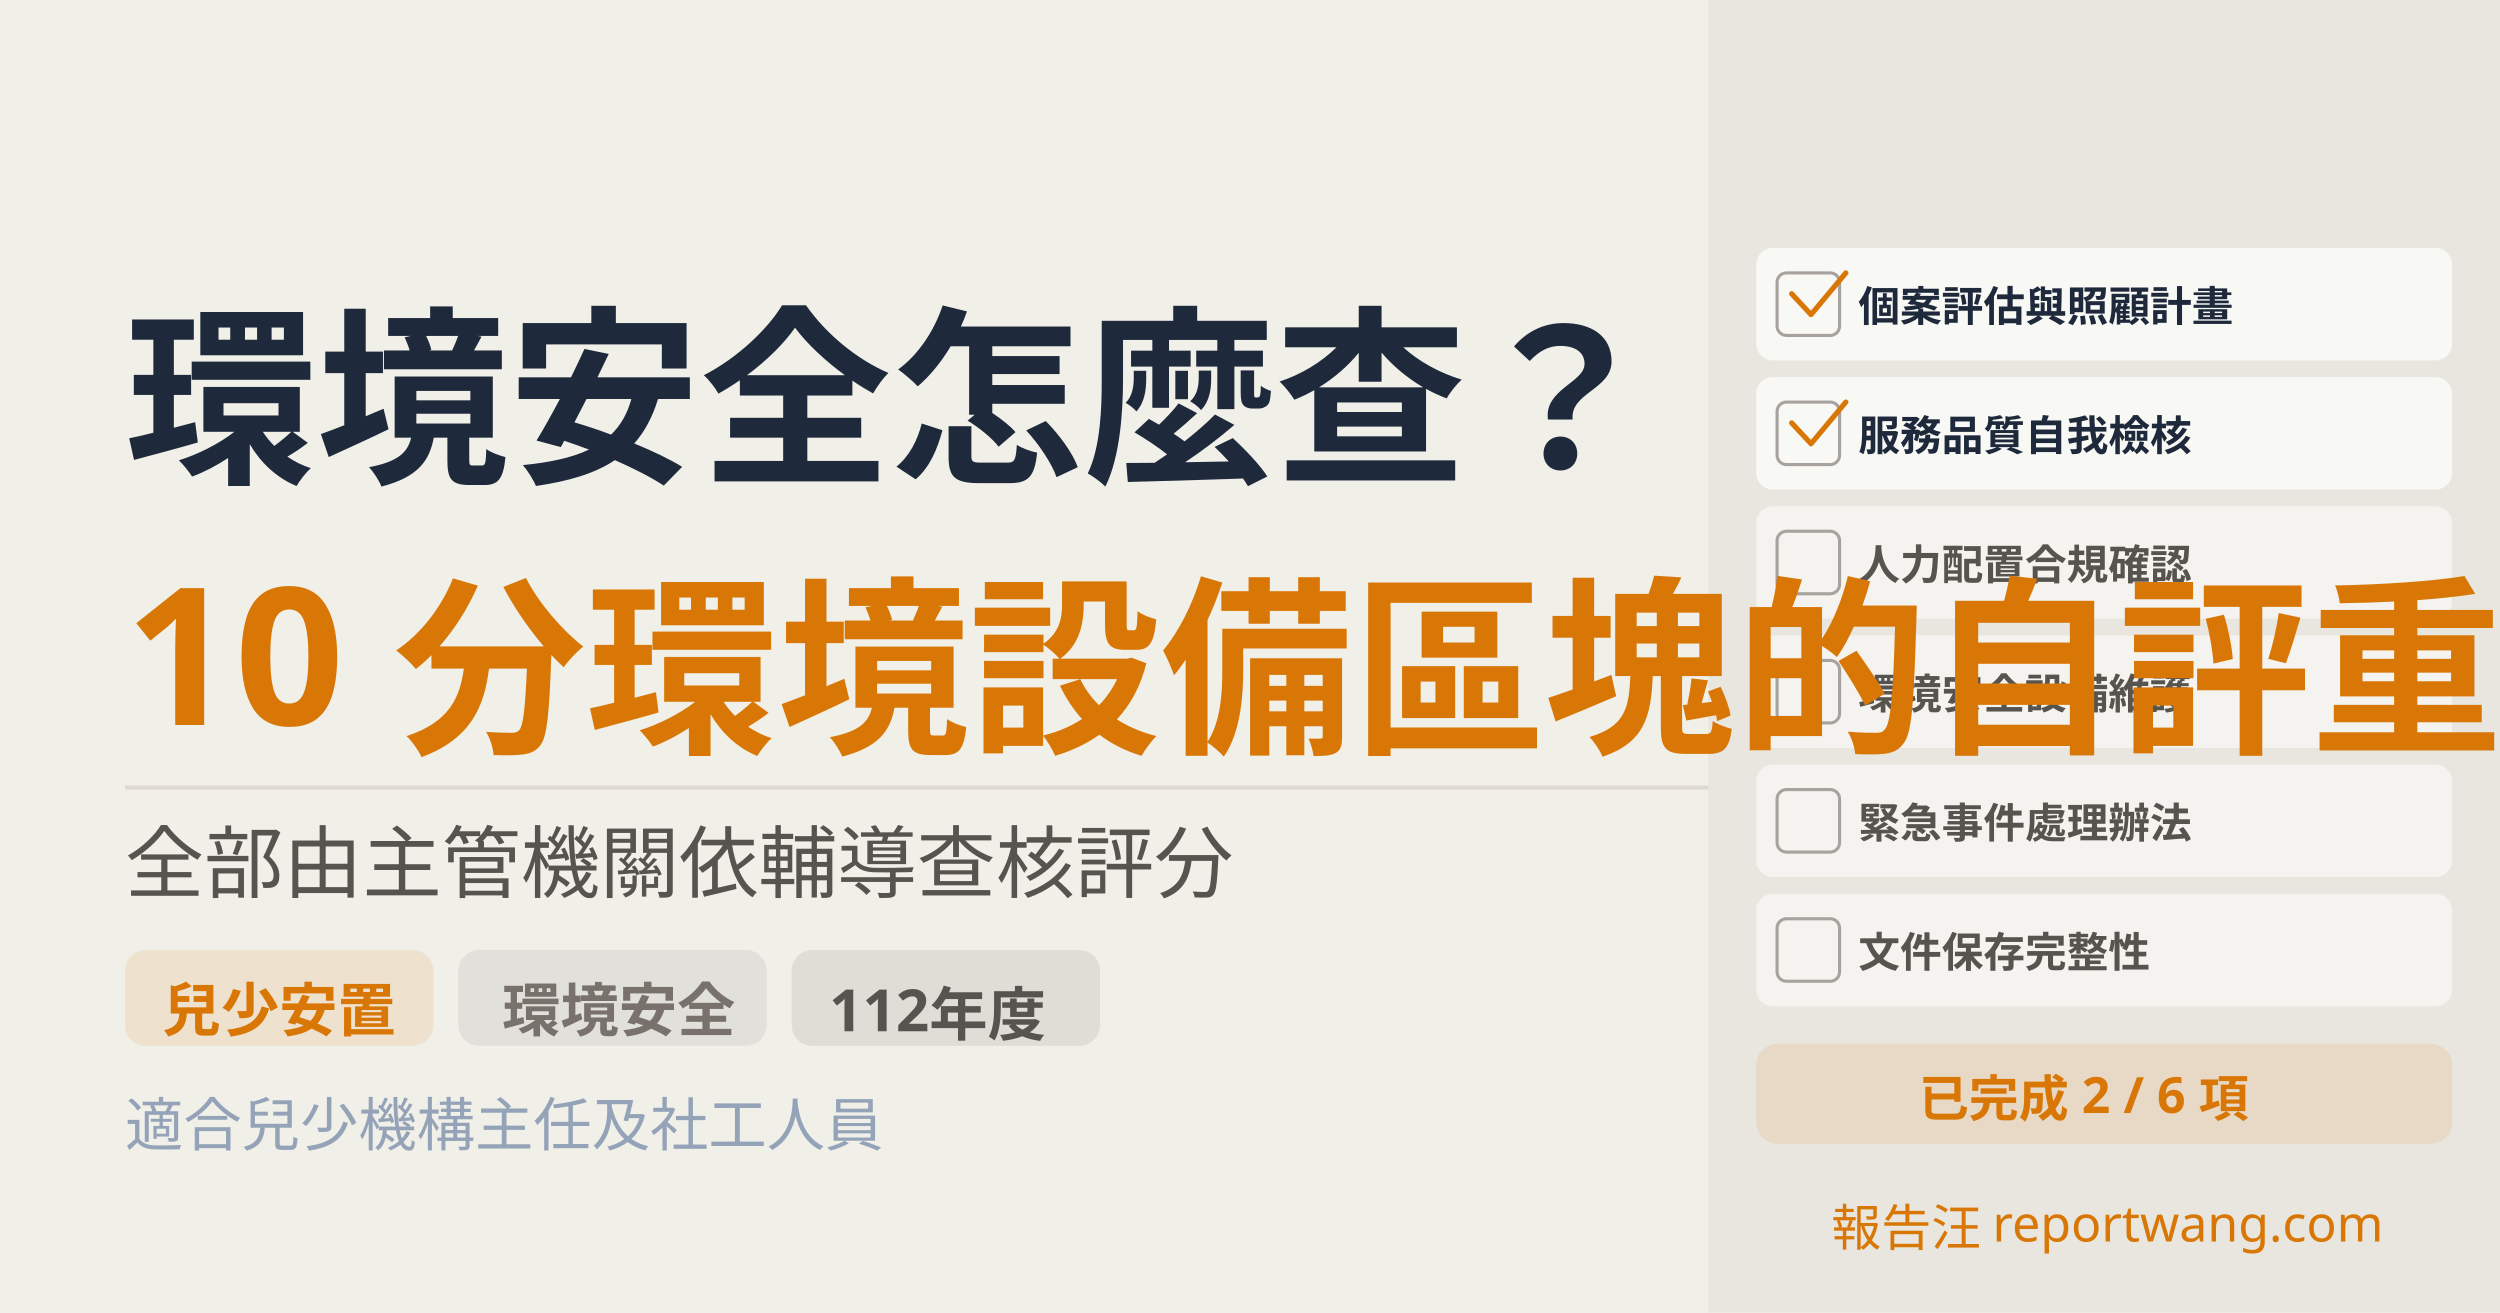
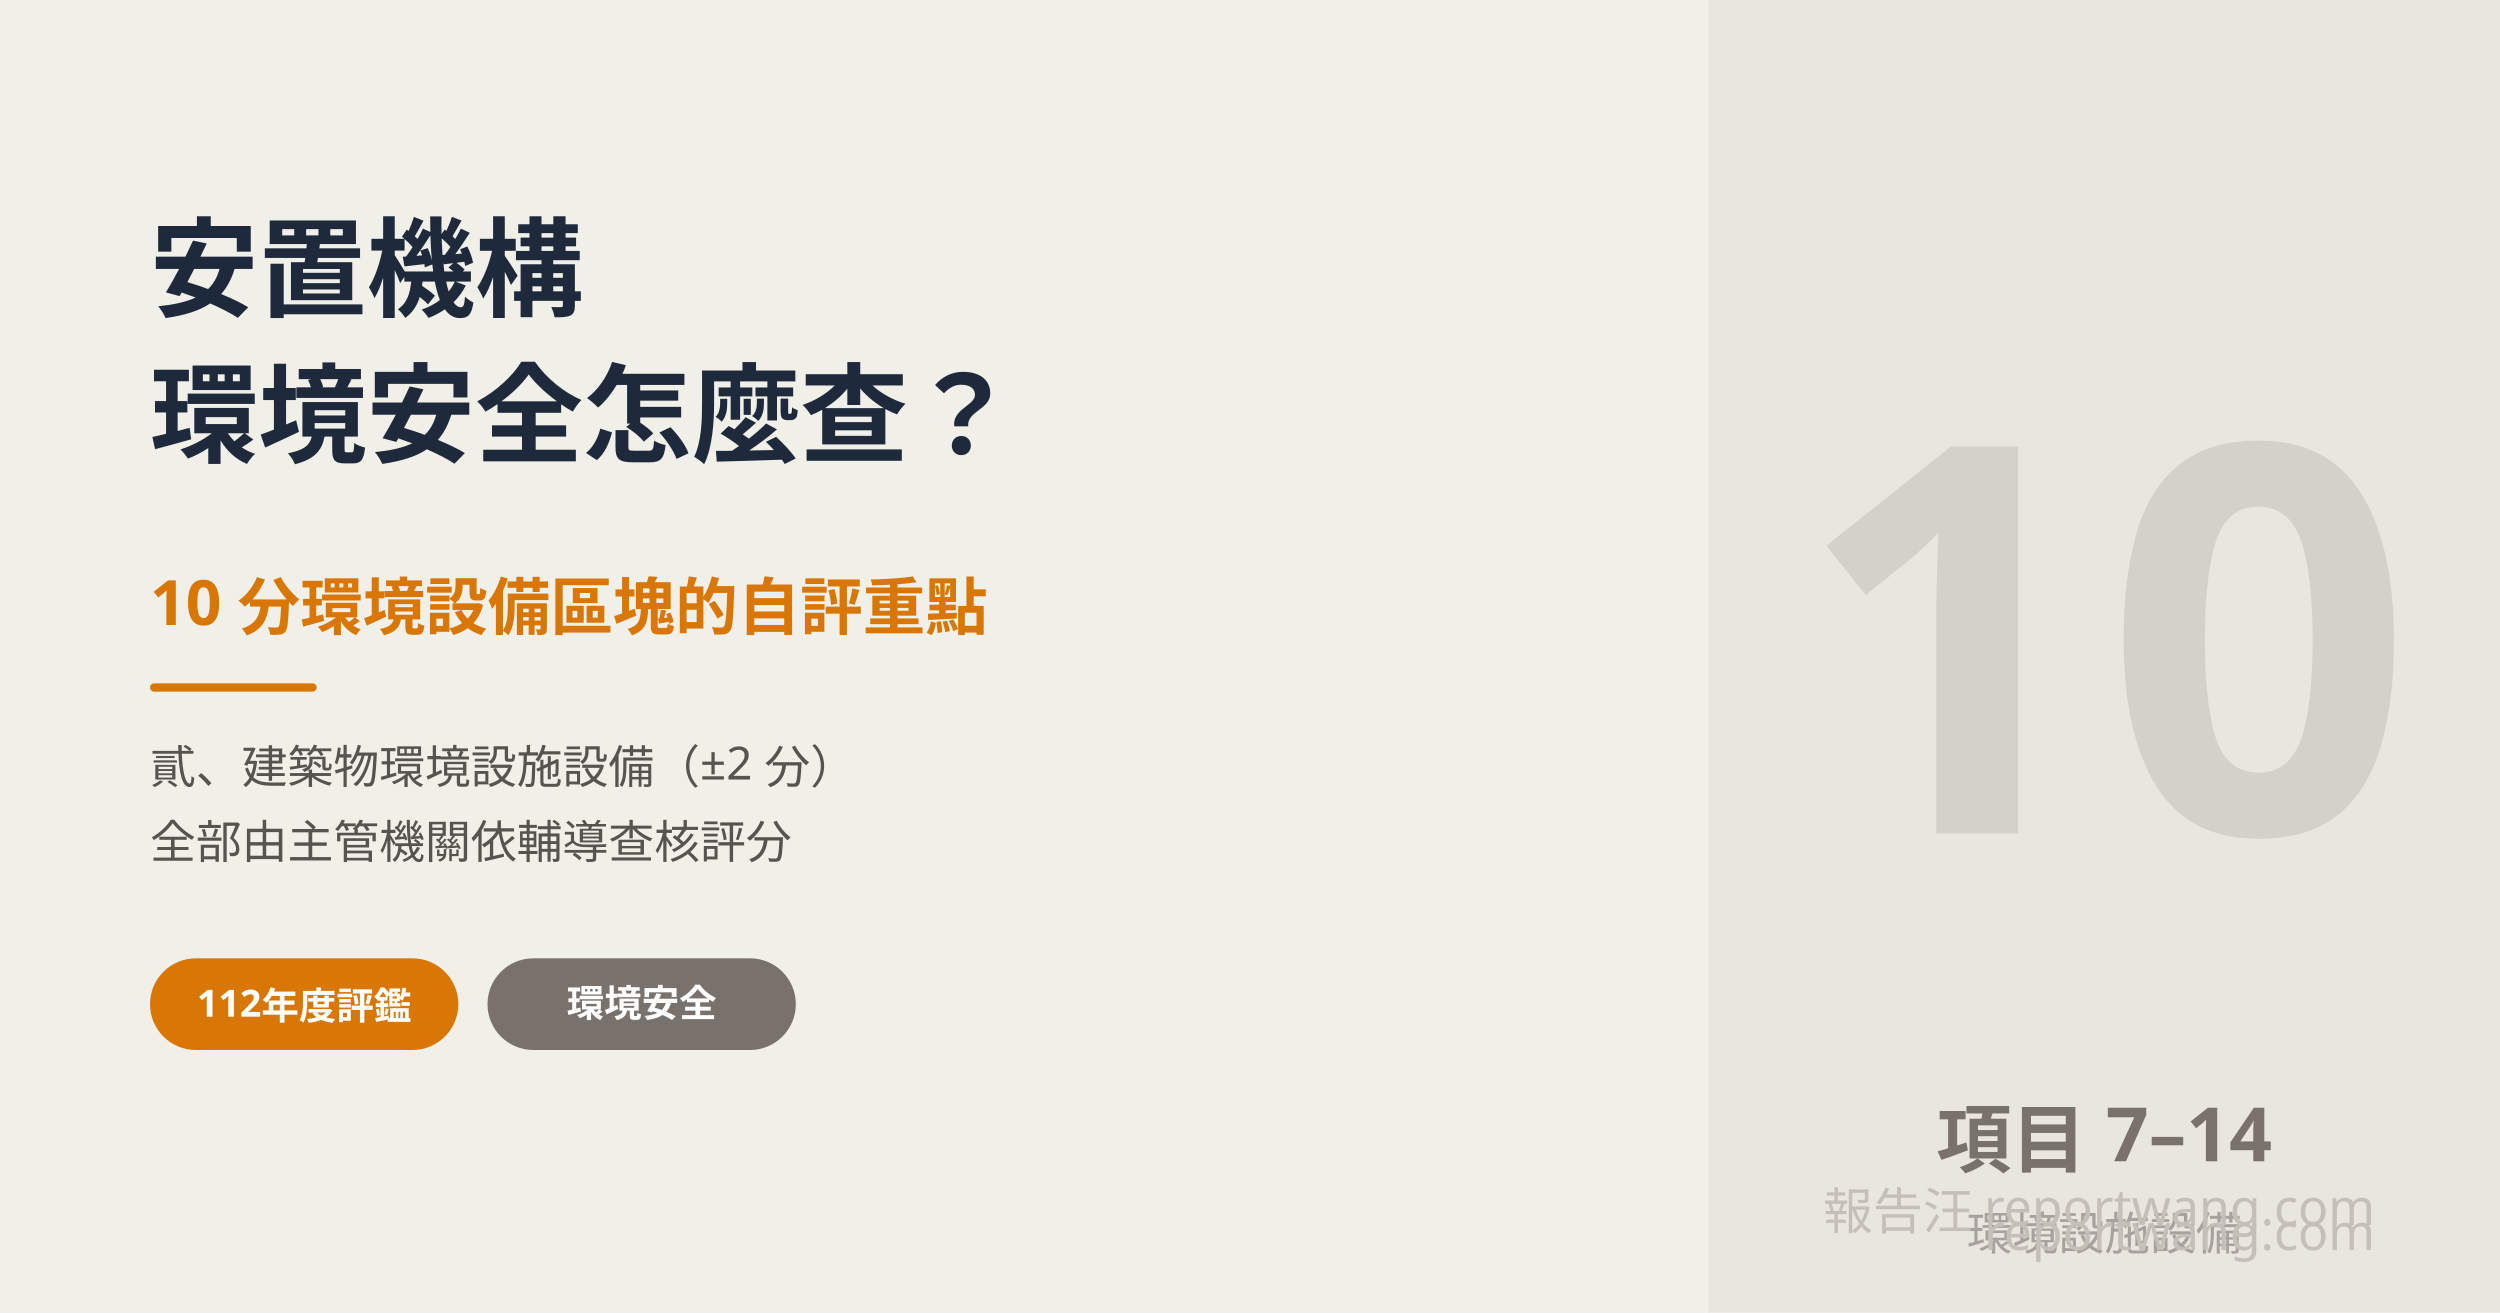
- <svg xmlns="http://www.w3.org/2000/svg" width="1200" height="630" viewBox="0 0 1200 630" fill="none" font-family="'Noto Sans TC', sans-serif">
+ <svg xmlns="http://www.w3.org/2000/svg" viewBox="0 0 1200 630" width="1200" height="630" font-family="'Noto Sans TC', sans-serif">
+   <defs>
+     <style>
+       text { font-family: 'Noto Sans TC', sans-serif; }
+     </style>
+   </defs>
  <rect width="1200" height="630" fill="#f0efe8" />
-   <g clip-path="url(#clip-youth-care-environment)">
-     <path d="M1200 0H0V630H1200V0Z" fill="#F0EFE8" />
-     <path d="M1200 0H820V630H1200V0Z" fill="#E8E6DE" />
-     <text fill="#57534E" style="white-space: pre" xml:space="preserve" font-size="26" font-weight="bold" letter-spacing="0em">
-       <tspan x="1010.000" y="92.336" />
-     </text>
-     <path opacity="0.7" d="M1169 119H851C846.582 119 843 122.582 843 127V165C843 169.418 846.582 173 851 173H1169C1173.42 173 1177 169.418 1177 165V127C1177 122.582 1173.42 119 1169 119Z" fill="white" />
-     <path d="M878.5 131H857.5C855.015 131 853 133.015 853 135.5V156.5C853 158.985 855.015 161 857.5 161H878.5C880.985 161 883 158.985 883 156.5V135.5C883 133.015 880.985 131 878.5 131Z" stroke="#A8A29E" stroke-width="1.5" />
-     <path d="M860 141L869.286 151L886 131" stroke="#D97706" stroke-width="2.5" stroke-linecap="round" stroke-linejoin="round" />
-     <text fill="#1E293B" style="white-space: pre" xml:space="preserve" font-size="20" font-weight="bold" letter-spacing="0em">
-       <tspan x="892" y="154.22">個案評估與照顧計畫</tspan>
-     </text>
-     <path opacity="0.7" d="M1169 181H851C846.582 181 843 184.582 843 189V227C843 231.418 846.582 235 851 235H1169C1173.42 235 1177 231.418 1177 227V189C1177 184.582 1173.42 181 1169 181Z" fill="white" />
-     <path d="M878.5 193H857.5C855.015 193 853 195.015 853 197.5V218.5C853 220.985 855.015 223 857.5 223H878.5C880.985 223 883 220.985 883 218.5V197.5C883 195.015 880.985 193 878.5 193Z" stroke="#A8A29E" stroke-width="1.5" />
-     <path d="M860 203L869.286 213L886 193" stroke="#D97706" stroke-width="2.5" stroke-linecap="round" stroke-linejoin="round" />
-     <text fill="#1E293B" style="white-space: pre" xml:space="preserve" font-size="20" font-weight="bold" letter-spacing="0em">
-       <tspan x="892" y="216.22">服務品質自我檢核</tspan>
-     </text>
-     <path opacity="0.5" d="M1169 243H851C846.582 243 843 246.582 843 251V289C843 293.418 846.582 297 851 297H1169C1173.42 297 1177 293.418 1177 289V251C1177 246.582 1173.42 243 1169 243Z" fill="white" />
-     <path d="M878.5 255H857.5C855.015 255 853 257.015 853 259.5V280.5C853 282.985 855.015 285 857.5 285H878.5C880.985 285 883 282.985 883 280.5V259.5C883 257.015 880.985 255 878.5 255Z" stroke="#A8A29E" stroke-width="1.5" />
-     <text fill="#57534E" style="white-space: pre" xml:space="preserve" font-size="20" font-weight="bold" letter-spacing="0em">
-       <tspan x="892" y="278.22">人力配置合規確認</tspan>
-     </text>
-     <path opacity="0.5" d="M1169 305H851C846.582 305 843 308.582 843 313V351C843 355.418 846.582 359 851 359H1169C1173.42 359 1177 355.418 1177 351V313C1177 308.582 1173.42 305 1169 305Z" fill="white" />
-     <path d="M878.5 317H857.5C855.015 317 853 319.015 853 321.5V342.5C853 344.985 855.015 347 857.5 347H878.5C880.985 347 883 344.985 883 342.5V321.5C883 319.015 880.985 317 878.5 317Z" stroke="#A8A29E" stroke-width="1.5" />
-     <text fill="#57534E" style="white-space: pre" xml:space="preserve" font-size="20" font-weight="bold" letter-spacing="0em">
-       <tspan x="892" y="340.22">環境安全設備維護</tspan>
-     </text>
-     <path opacity="0.5" d="M1169 367H851C846.582 367 843 370.582 843 375V413C843 417.418 846.582 421 851 421H1169C1173.42 421 1177 417.418 1177 413V375C1177 370.582 1173.42 367 1169 367Z" fill="white" />
-     <path d="M878.5 379H857.5C855.015 379 853 381.015 853 383.5V404.5C853 406.985 855.015 409 857.5 409H878.5C880.985 409 883 406.985 883 404.5V383.5C883 381.015 880.985 379 878.5 379Z" stroke="#A8A29E" stroke-width="1.5" />
-     <text fill="#57534E" style="white-space: pre" xml:space="preserve" font-size="20" font-weight="bold" letter-spacing="0em">
-       <tspan x="892" y="402.22">緊急事件處理辦法</tspan>
-     </text>
-     <path opacity="0.5" d="M1169 429H851C846.582 429 843 432.582 843 437V475C843 479.418 846.582 483 851 483H1169C1173.42 483 1177 479.418 1177 475V437C1177 432.582 1173.42 429 1169 429Z" fill="white" />
-     <path d="M878.5 441H857.5C855.015 441 853 443.015 853 445.5V466.5C853 468.985 855.015 471 857.5 471H878.5C880.985 471 883 468.985 883 466.5V445.5C883 443.015 880.985 441 878.5 441Z" stroke="#A8A29E" stroke-width="1.5" />
-     <text fill="#57534E" style="white-space: pre" xml:space="preserve" font-size="20" font-weight="bold" letter-spacing="0em">
-       <tspan x="892" y="464.22">文件保存完整性</tspan>
-     </text>
-     <path opacity="0.12" d="M1166.23 501H853.774C847.824 501 843 505.477 843 511V539C843 544.523 847.824 549 853.774 549H1166.23C1172.18 549 1177 544.523 1177 539V511C1177 505.477 1172.18 501 1166.23 501Z" fill="#D97706" />
-     <text fill="#D97706" style="white-space: pre" xml:space="preserve" font-size="24" font-weight="bold" letter-spacing="0em">
-       <tspan x="921.000" y="535.964">已完成 2 / 6 項</tspan>
-     </text>
-     <text fill="#1E293B" style="white-space: pre" xml:space="preserve" font-size="92" font-weight="bold" letter-spacing="0em">
-       <tspan x="60" y="225.0">環境安全怎麼查？</tspan>
-     </text>
-     <text fill="#D97706" style="white-space: pre" xml:space="preserve" font-size="92" font-weight="bold" letter-spacing="0em">
-       <tspan x="60" y="348.0">10 分環境設備區塊的自評重點</tspan>
-     </text>
-     <path d="M60 378L820 378" stroke="#DEDAD3" stroke-width="2" />
-     <text fill="#57534E" style="white-space: pre" xml:space="preserve" font-size="38" letter-spacing="0em">
-       <tspan x="60" y="428.0">全部由主管機關依輔導查核評分</tspan>
-     </text>
-     <path opacity="0.12" d="M198 456.00H70C64.477 456.00 60 460.477 60 466.00V492.00C60 497.523 64.477 502.00 70 502.00H198C203.523 502.00 208 497.523 208 492.00V466.00C208 460.477 203.523 456.00 198 456.00Z" fill="#D97706" />
-     <text fill="#D97706" style="white-space: pre" xml:space="preserve" font-size="28" font-weight="bold" letter-spacing="0em">
-       <tspan x="78" y="495.000">兒少安置</tspan>
-     </text>
-     <path opacity="0.12" d="M358 456.00H230C224.477 456.00 220 460.477 220 466.00V492.00C220 497.523 224.477 502.00 230 502.00H358C363.523 502.00 368 497.523 368 492.00V466.00C368 460.477 363.523 456.00 358 456.00Z" fill="#78716C" />
-     <text fill="#78716C" style="white-space: pre" xml:space="preserve" font-size="28" font-weight="bold" letter-spacing="0em">
-       <tspan x="241" y="495.000">環境安全</tspan>
-     </text>
-     <path opacity="0.12" d="M518 456.00H390C384.477 456.00 380 460.477 380 466.00V492.00C380 497.523 384.477 502.00 390 502.00H518C523.523 502.00 528 497.523 528 492.00V466.00C528 460.477 523.523 456.00 518 456.00Z" fill="#57534E" />
-     <text fill="#57534E" style="white-space: pre" xml:space="preserve" font-size="28" font-weight="bold" letter-spacing="0em">
-       <tspan x="398" y="495.000">112年度</tspan>
-     </text>
-     <text fill="#94A3B8" style="white-space: pre" xml:space="preserve" font-size="28" letter-spacing="0em">
-       <tspan x="60" y="550.0">適合兒少機構主任及社工人員</tspan>
-     </text>
-     <text fill="#D97706" style="white-space: pre" xml:space="preserve" font-size="24" letter-spacing="0em">
-       <tspan x="879.008" y="597.928">報告汪 reportwang.com</tspan>
-     </text>
-   </g>
-   <defs>
-     <clipPath id="clip-youth-care-environment">
-       <rect width="1200" height="630" fill="white" />
-     </clipPath>
-   </defs>
+   <rect x="820" y="0" width="380" height="630" fill="#e8e6de" />
+   <text x="1010" y="400" font-size="260" font-weight="900" fill="#78716c" opacity="0.18" text-anchor="middle">10</text>
+   <text x="1010" y="560" font-size="36" font-weight="700" fill="#78716c" text-anchor="middle">項目 7–14</text>
+   <text x="1010" y="600" font-size="22" font-weight="400" fill="#a8a29e" text-anchor="middle">環境設施設備</text>
+   <text x="72" y="148" font-size="52" font-weight="900" fill="#1e293b">安置機構</text>
+   <text x="72" y="218" font-size="52" font-weight="900" fill="#1e293b">環境安全怎麼查？</text>
+   <text x="72" y="300" font-size="30" font-weight="600" fill="#d97706">10 分環境設備區塊的自評重點</text>
+   <rect x="72" y="328" width="80" height="4" rx="2" fill="#d97706" />
+   <text x="72" y="376" font-size="22" fill="#57534e">貳、建築物環境設施設備（±2 分）</text>
+   <text x="72" y="412" font-size="22" fill="#57534e">全部由主管機關依輔導查核評分</text>
+   <rect x="72" y="460" width="148" height="44" rx="22" fill="#d97706" />
+   <text x="146" y="488" font-size="18" font-weight="700" fill="#ffffff" text-anchor="middle">112年度評鑑</text>
+   <rect x="234" y="460" width="148" height="44" rx="22" fill="#78716c" />
+   <text x="308" y="488" font-size="18" font-weight="700" fill="#ffffff" text-anchor="middle">環境安全</text>
+   <text x="1140" y="600" font-size="24" fill="#c4bfb8" text-anchor="end">reportwang.com</text>
+   <text x="1140" y="590" font-size="24" fill="#c4bfb8" text-anchor="end">報告汪 reportwang.com</text>
</svg>
